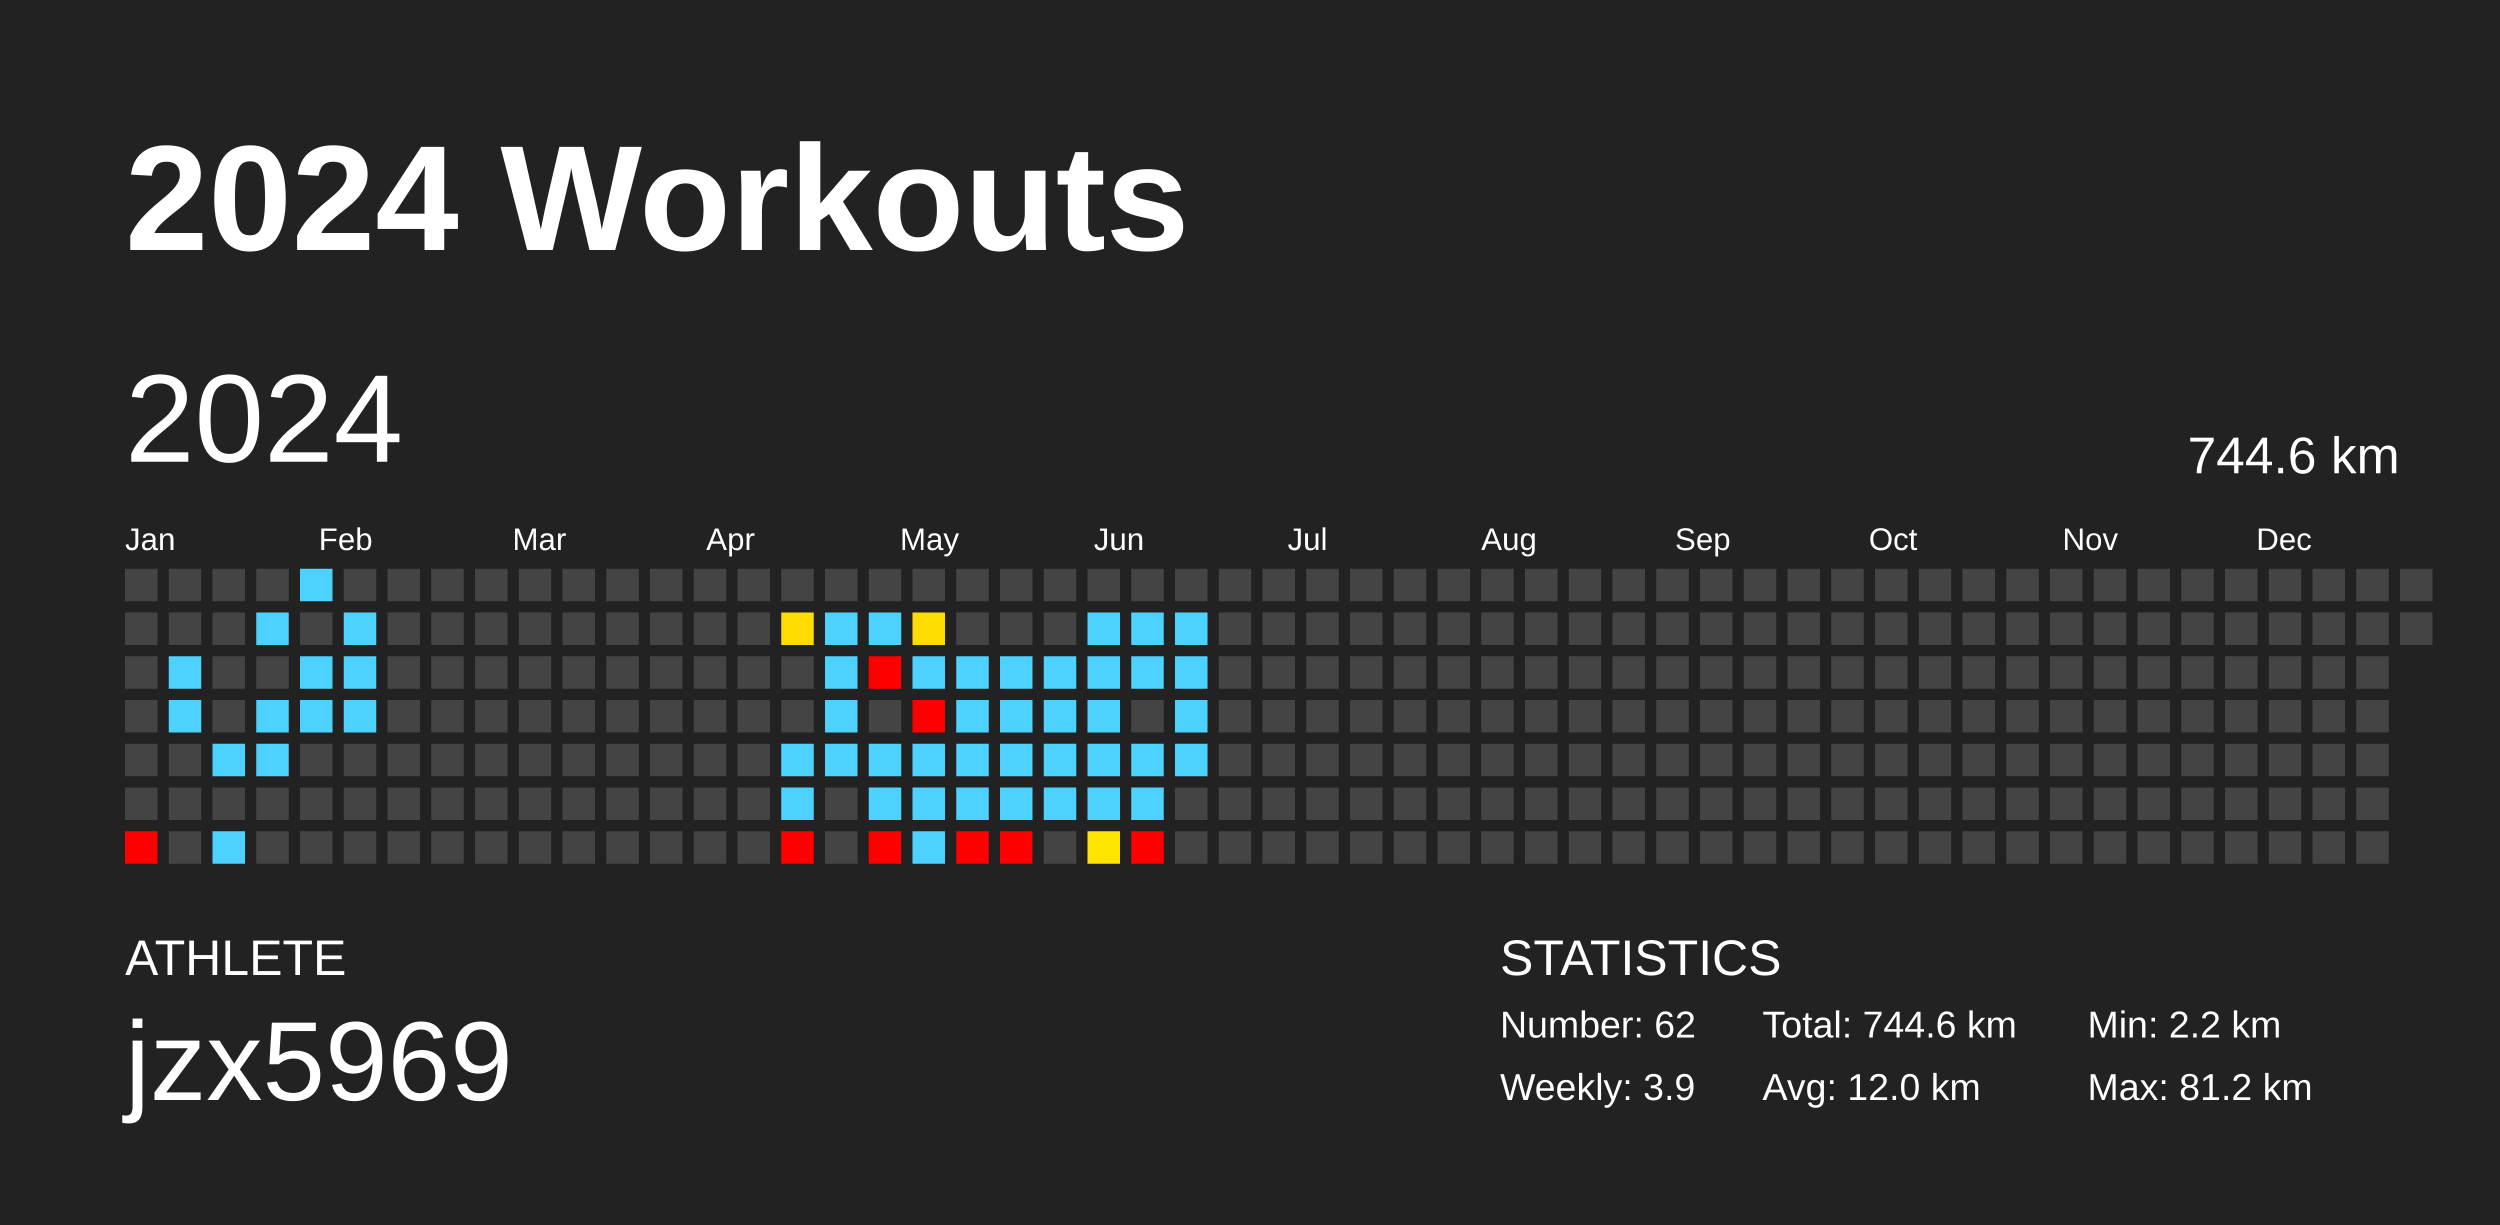
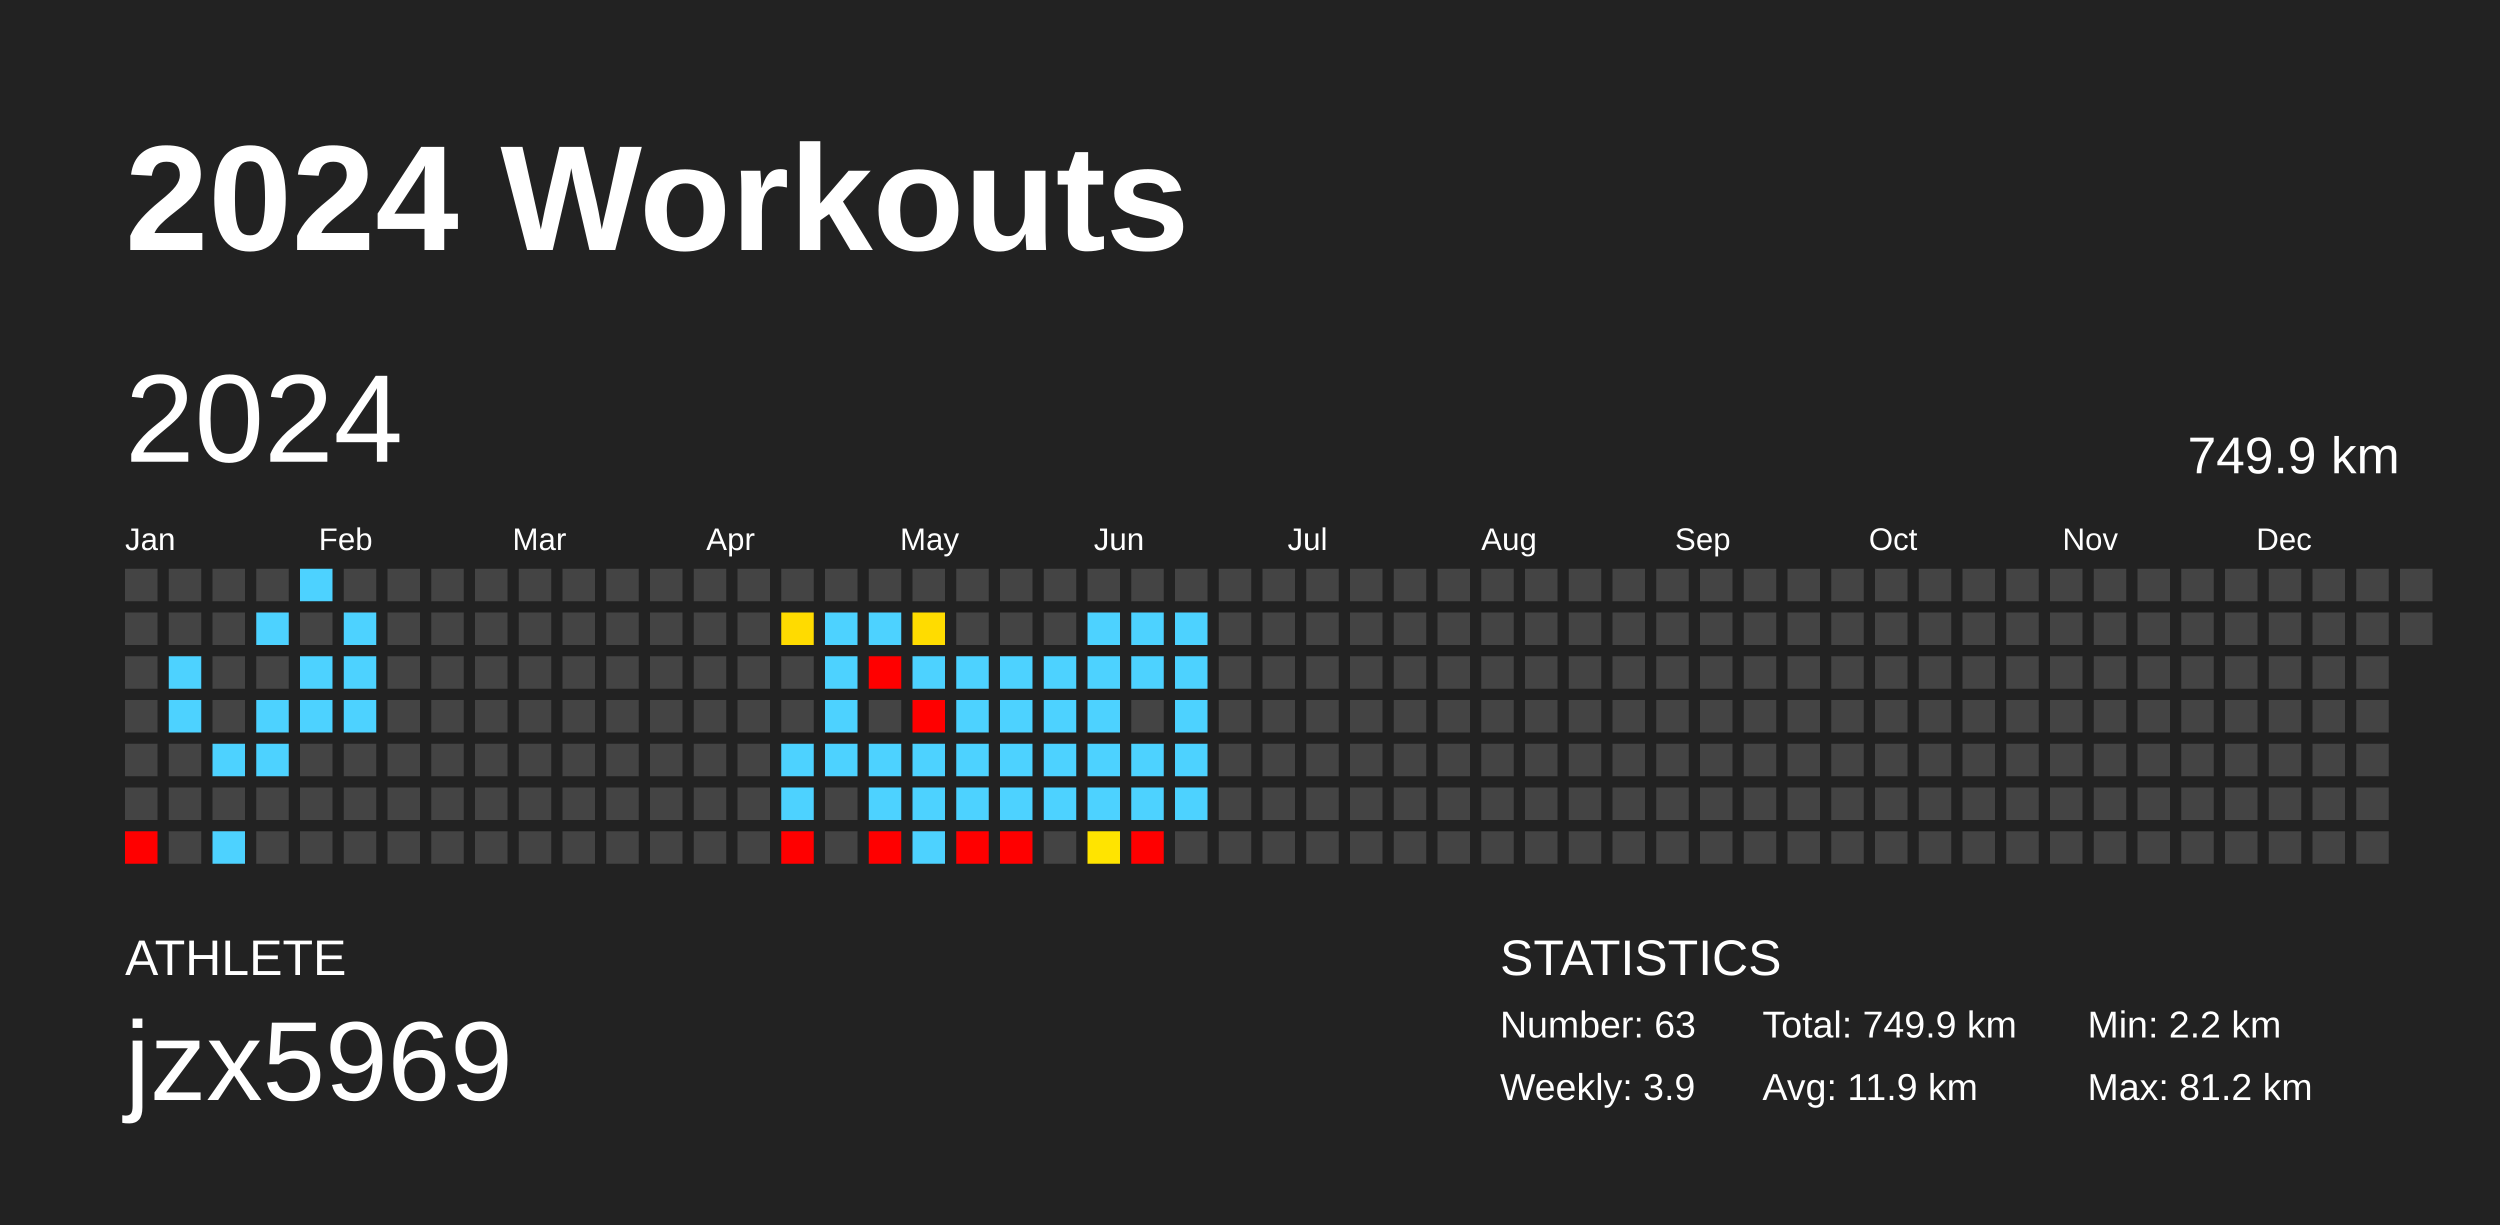
<svg xmlns="http://www.w3.org/2000/svg" baseProfile="full" height="98mm" version="1.1" viewBox="0,0,200,98" width="200mm">
  <defs />
  <rect fill="#222222" height="98" width="200" x="0" y="0" />
  <text fill="#FFFFFF" style="font-size:12px; font-family:Arial; font-weight:bold;" x="10" y="20">2024 Workouts</text>
  <text fill="#FFFFFF" style="font-size:4px; font-family:Arial" x="10" y="78">ATHLETE</text>
  <text fill="#FFFFFF" style="font-size:9px; font-family:Arial" x="10" y="88">jzx5969</text>
  <text fill="#FFFFFF" style="font-size:4px; font-family:Arial" x="120" y="78">STATISTICS</text>
-   <text fill="#FFFFFF" style="font-size:3px; font-family:Arial" x="120" y="83">Number: 62</text>
+   <text fill="#FFFFFF" style="font-size:3px; font-family:Arial" x="120" y="83">Number: 63</text>
  <text fill="#FFFFFF" style="font-size:3px; font-family:Arial" x="120" y="88">Weekly: 3.9</text>
-   <text fill="#FFFFFF" style="font-size:3px; font-family:Arial" x="141" y="83">Total: 744.6 km</text>
-   <text fill="#FFFFFF" style="font-size:3px; font-family:Arial" x="141" y="88">Avg: 12.0 km</text>
+   <text fill="#FFFFFF" style="font-size:3px; font-family:Arial" x="141" y="83">Total: 749.9 km</text>
+   <text fill="#FFFFFF" style="font-size:3px; font-family:Arial" x="141" y="88">Avg: 11.9 km</text>
  <text fill="#FFFFFF" style="font-size:3px; font-family:Arial" x="167" y="83">Min: 2.2 km</text>
  <text fill="#FFFFFF" style="font-size:3px; font-family:Arial" x="167" y="88">Max: 81.2 km</text>
  <text dominant-baseline="hanging" fill="#FFFFFF" style="font-size:10.0px; font-family:Arial;" x="10" y="30">2024</text>
-   <text dominant-baseline="hanging" fill="#FFFFFF" style="font-size:4.125px; font-family:Arial;" x="175" y="35">744.6 km</text>
+   <text dominant-baseline="hanging" fill="#FFFFFF" style="font-size:4.125px; font-family:Arial;" x="175" y="35">749.9 km</text>
  <text fill="#FFFFFF" style="font-size:2.5px; font-family:Arial" x="10.0" y="44">Jan</text>
  <text fill="#FFFFFF" style="font-size:2.5px; font-family:Arial" x="25.5" y="44">Feb</text>
  <text fill="#FFFFFF" style="font-size:2.5px; font-family:Arial" x="41.0" y="44">Mar</text>
  <text fill="#FFFFFF" style="font-size:2.5px; font-family:Arial" x="56.5" y="44">Apr</text>
  <text fill="#FFFFFF" style="font-size:2.5px; font-family:Arial" x="72.0" y="44">May</text>
  <text fill="#FFFFFF" style="font-size:2.5px; font-family:Arial" x="87.5" y="44">Jun</text>
  <text fill="#FFFFFF" style="font-size:2.5px; font-family:Arial" x="103.0" y="44">Jul</text>
  <text fill="#FFFFFF" style="font-size:2.5px; font-family:Arial" x="118.5" y="44">Aug</text>
  <text fill="#FFFFFF" style="font-size:2.5px; font-family:Arial" x="134.0" y="44">Sep</text>
  <text fill="#FFFFFF" style="font-size:2.5px; font-family:Arial" x="149.5" y="44">Oct</text>
  <text fill="#FFFFFF" style="font-size:2.5px; font-family:Arial" x="165.0" y="44">Nov</text>
  <text fill="#FFFFFF" style="font-size:2.5px; font-family:Arial" x="180.5" y="44">Dec</text>
  <rect fill="#444444" height="2.6" width="2.6" x="10.0" y="45.5" />
  <rect fill="#444444" height="2.6" width="2.6" x="10.0" y="49.0" />
  <rect fill="#444444" height="2.6" width="2.6" x="10.0" y="52.5" />
  <rect fill="#444444" height="2.6" width="2.6" x="10.0" y="56.0" />
  <rect fill="#444444" height="2.6" width="2.6" x="10.0" y="59.5" />
  <rect fill="#444444" height="2.6" width="2.6" x="10.0" y="63.0" />
  <rect fill="red" height="2.6" width="2.6" x="10.0" y="66.5" />
  <rect fill="#444444" height="2.6" width="2.6" x="13.5" y="45.5" />
  <rect fill="#444444" height="2.6" width="2.6" x="13.5" y="49.0" />
  <rect fill="#4dd2ff" height="2.6" width="2.6" x="13.5" y="52.5" />
  <rect fill="#4dd2ff" height="2.6" width="2.6" x="13.5" y="56.0" />
  <rect fill="#444444" height="2.6" width="2.6" x="13.5" y="59.5" />
  <rect fill="#444444" height="2.6" width="2.6" x="13.5" y="63.0" />
  <rect fill="#444444" height="2.6" width="2.6" x="13.5" y="66.5" />
  <rect fill="#444444" height="2.6" width="2.6" x="17.0" y="45.5" />
  <rect fill="#444444" height="2.6" width="2.6" x="17.0" y="49.0" />
  <rect fill="#444444" height="2.6" width="2.6" x="17.0" y="52.5" />
  <rect fill="#444444" height="2.6" width="2.6" x="17.0" y="56.0" />
  <rect fill="#4dd2ff" height="2.6" width="2.6" x="17.0" y="59.5" />
  <rect fill="#444444" height="2.6" width="2.6" x="17.0" y="63.0" />
  <rect fill="#4dd2ff" height="2.6" width="2.6" x="17.0" y="66.5" />
  <rect fill="#444444" height="2.6" width="2.6" x="20.5" y="45.5" />
  <rect fill="#4dd2ff" height="2.6" width="2.6" x="20.5" y="49.0" />
  <rect fill="#444444" height="2.6" width="2.6" x="20.5" y="52.5" />
  <rect fill="#4dd2ff" height="2.6" width="2.6" x="20.5" y="56.0" />
  <rect fill="#4dd2ff" height="2.6" width="2.6" x="20.5" y="59.5" />
  <rect fill="#444444" height="2.6" width="2.6" x="20.5" y="63.0" />
  <rect fill="#444444" height="2.6" width="2.6" x="20.5" y="66.5" />
  <rect fill="#4dd2ff" height="2.6" width="2.6" x="24.0" y="45.5" />
  <rect fill="#444444" height="2.6" width="2.6" x="24.0" y="49.0" />
  <rect fill="#4dd2ff" height="2.6" width="2.6" x="24.0" y="52.5" />
  <rect fill="#4dd2ff" height="2.6" width="2.6" x="24.0" y="56.0" />
  <rect fill="#444444" height="2.6" width="2.6" x="24.0" y="59.5" />
  <rect fill="#444444" height="2.6" width="2.6" x="24.0" y="63.0" />
  <rect fill="#444444" height="2.6" width="2.6" x="24.0" y="66.5" />
  <rect fill="#444444" height="2.6" width="2.6" x="27.5" y="45.5" />
  <rect fill="#4dd2ff" height="2.6" width="2.6" x="27.5" y="49.0" />
  <rect fill="#4dd2ff" height="2.6" width="2.6" x="27.5" y="52.5" />
  <rect fill="#4dd2ff" height="2.6" width="2.6" x="27.5" y="56.0" />
  <rect fill="#444444" height="2.6" width="2.6" x="27.5" y="59.5" />
  <rect fill="#444444" height="2.6" width="2.6" x="27.5" y="63.0" />
  <rect fill="#444444" height="2.6" width="2.6" x="27.5" y="66.5" />
  <rect fill="#444444" height="2.6" width="2.6" x="31.0" y="45.5" />
  <rect fill="#444444" height="2.6" width="2.6" x="31.0" y="49.0" />
  <rect fill="#444444" height="2.6" width="2.6" x="31.0" y="52.5" />
  <rect fill="#444444" height="2.6" width="2.6" x="31.0" y="56.0" />
  <rect fill="#444444" height="2.6" width="2.6" x="31.0" y="59.5" />
  <rect fill="#444444" height="2.6" width="2.6" x="31.0" y="63.0" />
  <rect fill="#444444" height="2.6" width="2.6" x="31.0" y="66.5" />
  <rect fill="#444444" height="2.6" width="2.6" x="34.5" y="45.5" />
  <rect fill="#444444" height="2.6" width="2.6" x="34.5" y="49.0" />
  <rect fill="#444444" height="2.6" width="2.6" x="34.5" y="52.5" />
  <rect fill="#444444" height="2.6" width="2.6" x="34.5" y="56.0" />
  <rect fill="#444444" height="2.6" width="2.6" x="34.5" y="59.5" />
  <rect fill="#444444" height="2.6" width="2.6" x="34.5" y="63.0" />
  <rect fill="#444444" height="2.6" width="2.6" x="34.5" y="66.5" />
  <rect fill="#444444" height="2.6" width="2.6" x="38.0" y="45.5" />
  <rect fill="#444444" height="2.6" width="2.6" x="38.0" y="49.0" />
  <rect fill="#444444" height="2.6" width="2.6" x="38.0" y="52.5" />
  <rect fill="#444444" height="2.6" width="2.6" x="38.0" y="56.0" />
  <rect fill="#444444" height="2.6" width="2.6" x="38.0" y="59.5" />
  <rect fill="#444444" height="2.6" width="2.6" x="38.0" y="63.0" />
  <rect fill="#444444" height="2.6" width="2.6" x="38.0" y="66.5" />
  <rect fill="#444444" height="2.6" width="2.6" x="41.5" y="45.5" />
  <rect fill="#444444" height="2.6" width="2.6" x="41.5" y="49.0" />
  <rect fill="#444444" height="2.6" width="2.6" x="41.5" y="52.5" />
  <rect fill="#444444" height="2.6" width="2.6" x="41.5" y="56.0" />
  <rect fill="#444444" height="2.6" width="2.6" x="41.5" y="59.5" />
  <rect fill="#444444" height="2.6" width="2.6" x="41.5" y="63.0" />
  <rect fill="#444444" height="2.6" width="2.6" x="41.5" y="66.5" />
  <rect fill="#444444" height="2.6" width="2.6" x="45.0" y="45.5" />
  <rect fill="#444444" height="2.6" width="2.6" x="45.0" y="49.0" />
  <rect fill="#444444" height="2.6" width="2.6" x="45.0" y="52.5" />
  <rect fill="#444444" height="2.6" width="2.6" x="45.0" y="56.0" />
  <rect fill="#444444" height="2.6" width="2.6" x="45.0" y="59.5" />
  <rect fill="#444444" height="2.6" width="2.6" x="45.0" y="63.0" />
  <rect fill="#444444" height="2.6" width="2.6" x="45.0" y="66.5" />
  <rect fill="#444444" height="2.6" width="2.6" x="48.5" y="45.5" />
  <rect fill="#444444" height="2.6" width="2.6" x="48.5" y="49.0" />
  <rect fill="#444444" height="2.6" width="2.6" x="48.5" y="52.5" />
  <rect fill="#444444" height="2.6" width="2.6" x="48.5" y="56.0" />
  <rect fill="#444444" height="2.6" width="2.6" x="48.5" y="59.5" />
  <rect fill="#444444" height="2.6" width="2.6" x="48.5" y="63.0" />
  <rect fill="#444444" height="2.6" width="2.6" x="48.5" y="66.5" />
  <rect fill="#444444" height="2.6" width="2.6" x="52.0" y="45.5" />
  <rect fill="#444444" height="2.6" width="2.6" x="52.0" y="49.0" />
  <rect fill="#444444" height="2.6" width="2.6" x="52.0" y="52.5" />
  <rect fill="#444444" height="2.6" width="2.6" x="52.0" y="56.0" />
  <rect fill="#444444" height="2.6" width="2.6" x="52.0" y="59.5" />
  <rect fill="#444444" height="2.6" width="2.6" x="52.0" y="63.0" />
  <rect fill="#444444" height="2.6" width="2.6" x="52.0" y="66.5" />
  <rect fill="#444444" height="2.6" width="2.6" x="55.5" y="45.5" />
  <rect fill="#444444" height="2.6" width="2.6" x="55.5" y="49.0" />
  <rect fill="#444444" height="2.6" width="2.6" x="55.5" y="52.5" />
  <rect fill="#444444" height="2.6" width="2.6" x="55.5" y="56.0" />
  <rect fill="#444444" height="2.6" width="2.6" x="55.5" y="59.5" />
  <rect fill="#444444" height="2.6" width="2.6" x="55.5" y="63.0" />
  <rect fill="#444444" height="2.6" width="2.6" x="55.5" y="66.5" />
  <rect fill="#444444" height="2.6" width="2.6" x="59.0" y="45.5" />
  <rect fill="#444444" height="2.6" width="2.6" x="59.0" y="49.0" />
  <rect fill="#444444" height="2.6" width="2.6" x="59.0" y="52.5" />
  <rect fill="#444444" height="2.6" width="2.6" x="59.0" y="56.0" />
  <rect fill="#444444" height="2.6" width="2.6" x="59.0" y="59.5" />
  <rect fill="#444444" height="2.6" width="2.6" x="59.0" y="63.0" />
  <rect fill="#444444" height="2.6" width="2.6" x="59.0" y="66.5" />
  <rect fill="#444444" height="2.6" width="2.6" x="62.5" y="45.5" />
  <rect fill="#ffdb00" height="2.6" width="2.6" x="62.5" y="49.0" />
  <rect fill="#444444" height="2.6" width="2.6" x="62.5" y="52.5" />
  <rect fill="#444444" height="2.6" width="2.6" x="62.5" y="56.0" />
  <rect fill="#4dd2ff" height="2.6" width="2.6" x="62.5" y="59.5" />
  <rect fill="#4dd2ff" height="2.6" width="2.6" x="62.5" y="63.0" />
  <rect fill="red" height="2.6" width="2.6" x="62.5" y="66.5" />
  <rect fill="#444444" height="2.6" width="2.6" x="66.0" y="45.5" />
  <rect fill="#4dd2ff" height="2.6" width="2.6" x="66.0" y="49.0" />
  <rect fill="#4dd2ff" height="2.6" width="2.6" x="66.0" y="52.5" />
  <rect fill="#4dd2ff" height="2.6" width="2.6" x="66.0" y="56.0" />
  <rect fill="#4dd2ff" height="2.6" width="2.6" x="66.0" y="59.5" />
  <rect fill="#444444" height="2.6" width="2.6" x="66.0" y="63.0" />
  <rect fill="#444444" height="2.6" width="2.6" x="66.0" y="66.5" />
  <rect fill="#444444" height="2.6" width="2.6" x="69.5" y="45.5" />
  <rect fill="#4dd2ff" height="2.6" width="2.6" x="69.5" y="49.0" />
  <rect fill="red" height="2.6" width="2.6" x="69.5" y="52.5" />
  <rect fill="#444444" height="2.6" width="2.6" x="69.5" y="56.0" />
  <rect fill="#4dd2ff" height="2.6" width="2.6" x="69.5" y="59.5" />
  <rect fill="#4dd2ff" height="2.6" width="2.6" x="69.5" y="63.0" />
  <rect fill="red" height="2.6" width="2.6" x="69.5" y="66.5" />
  <rect fill="#444444" height="2.6" width="2.6" x="73.0" y="45.5" />
  <rect fill="#ffdc00" height="2.6" width="2.6" x="73.0" y="49.0" />
  <rect fill="#4dd2ff" height="2.6" width="2.6" x="73.0" y="52.5" />
  <rect fill="red" height="2.6" width="2.6" x="73.0" y="56.0" />
  <rect fill="#4dd2ff" height="2.6" width="2.6" x="73.0" y="59.5" />
  <rect fill="#4dd2ff" height="2.6" width="2.6" x="73.0" y="63.0" />
  <rect fill="#4dd2ff" height="2.6" width="2.6" x="73.0" y="66.5" />
  <rect fill="#444444" height="2.6" width="2.6" x="76.5" y="45.5" />
  <rect fill="#444444" height="2.6" width="2.6" x="76.5" y="49.0" />
  <rect fill="#4dd2ff" height="2.6" width="2.6" x="76.5" y="52.5" />
  <rect fill="#4dd2ff" height="2.6" width="2.6" x="76.5" y="56.0" />
  <rect fill="#4dd2ff" height="2.6" width="2.6" x="76.5" y="59.5" />
  <rect fill="#4dd2ff" height="2.6" width="2.6" x="76.5" y="63.0" />
  <rect fill="red" height="2.6" width="2.6" x="76.5" y="66.5" />
  <rect fill="#444444" height="2.6" width="2.6" x="80.0" y="45.5" />
  <rect fill="#444444" height="2.6" width="2.6" x="80.0" y="49.0" />
  <rect fill="#4dd2ff" height="2.6" width="2.6" x="80.0" y="52.5" />
  <rect fill="#4dd2ff" height="2.6" width="2.6" x="80.0" y="56.0" />
  <rect fill="#4dd2ff" height="2.6" width="2.6" x="80.0" y="59.5" />
  <rect fill="#4dd2ff" height="2.6" width="2.6" x="80.0" y="63.0" />
  <rect fill="red" height="2.6" width="2.6" x="80.0" y="66.5" />
  <rect fill="#444444" height="2.6" width="2.6" x="83.5" y="45.5" />
  <rect fill="#444444" height="2.6" width="2.6" x="83.5" y="49.0" />
  <rect fill="#4dd2ff" height="2.6" width="2.6" x="83.5" y="52.5" />
  <rect fill="#4dd2ff" height="2.6" width="2.6" x="83.5" y="56.0" />
  <rect fill="#4dd2ff" height="2.6" width="2.6" x="83.5" y="59.5" />
  <rect fill="#4dd2ff" height="2.6" width="2.6" x="83.5" y="63.0" />
  <rect fill="#444444" height="2.6" width="2.6" x="83.5" y="66.5" />
  <rect fill="#444444" height="2.6" width="2.6" x="87.0" y="45.5" />
  <rect fill="#4dd2ff" height="2.6" width="2.6" x="87.0" y="49.0" />
  <rect fill="#4dd2ff" height="2.6" width="2.6" x="87.0" y="52.5" />
  <rect fill="#4dd2ff" height="2.6" width="2.6" x="87.0" y="56.0" />
  <rect fill="#4dd2ff" height="2.6" width="2.6" x="87.0" y="59.5" />
  <rect fill="#4dd2ff" height="2.6" width="2.6" x="87.0" y="63.0" />
  <rect fill="#ffe400" height="2.6" width="2.6" x="87.0" y="66.5" />
  <rect fill="#444444" height="2.6" width="2.6" x="90.5" y="45.5" />
  <rect fill="#4dd2ff" height="2.6" width="2.6" x="90.5" y="49.0" />
  <rect fill="#4dd2ff" height="2.6" width="2.6" x="90.5" y="52.5" />
  <rect fill="#444444" height="2.6" width="2.6" x="90.5" y="56.0" />
  <rect fill="#4dd2ff" height="2.6" width="2.6" x="90.5" y="59.5" />
  <rect fill="#4dd2ff" height="2.6" width="2.6" x="90.5" y="63.0" />
  <rect fill="red" height="2.6" width="2.6" x="90.5" y="66.5" />
  <rect fill="#444444" height="2.6" width="2.6" x="94.0" y="45.5" />
  <rect fill="#4dd2ff" height="2.6" width="2.6" x="94.0" y="49.0" />
  <rect fill="#4dd2ff" height="2.6" width="2.6" x="94.0" y="52.5" />
  <rect fill="#4dd2ff" height="2.6" width="2.6" x="94.0" y="56.0" />
  <rect fill="#4dd2ff" height="2.6" width="2.6" x="94.0" y="59.5" />
-   <rect fill="#444444" height="2.6" width="2.6" x="94.0" y="63.0" />
+   <rect fill="#4dd2ff" height="2.6" width="2.6" x="94.0" y="63.0" />
  <rect fill="#444444" height="2.6" width="2.6" x="94.0" y="66.5" />
  <rect fill="#444444" height="2.6" width="2.6" x="97.5" y="45.5" />
  <rect fill="#444444" height="2.6" width="2.6" x="97.5" y="49.0" />
  <rect fill="#444444" height="2.6" width="2.6" x="97.5" y="52.5" />
  <rect fill="#444444" height="2.6" width="2.6" x="97.5" y="56.0" />
  <rect fill="#444444" height="2.6" width="2.6" x="97.5" y="59.5" />
  <rect fill="#444444" height="2.6" width="2.6" x="97.5" y="63.0" />
  <rect fill="#444444" height="2.6" width="2.6" x="97.5" y="66.5" />
  <rect fill="#444444" height="2.6" width="2.6" x="101.0" y="45.5" />
  <rect fill="#444444" height="2.6" width="2.6" x="101.0" y="49.0" />
  <rect fill="#444444" height="2.6" width="2.6" x="101.0" y="52.5" />
  <rect fill="#444444" height="2.6" width="2.6" x="101.0" y="56.0" />
  <rect fill="#444444" height="2.6" width="2.6" x="101.0" y="59.5" />
  <rect fill="#444444" height="2.6" width="2.6" x="101.0" y="63.0" />
  <rect fill="#444444" height="2.6" width="2.6" x="101.0" y="66.5" />
  <rect fill="#444444" height="2.6" width="2.6" x="104.5" y="45.5" />
  <rect fill="#444444" height="2.6" width="2.6" x="104.5" y="49.0" />
  <rect fill="#444444" height="2.6" width="2.6" x="104.5" y="52.5" />
  <rect fill="#444444" height="2.6" width="2.6" x="104.5" y="56.0" />
  <rect fill="#444444" height="2.6" width="2.6" x="104.5" y="59.5" />
  <rect fill="#444444" height="2.6" width="2.6" x="104.5" y="63.0" />
  <rect fill="#444444" height="2.6" width="2.6" x="104.5" y="66.5" />
  <rect fill="#444444" height="2.6" width="2.6" x="108.0" y="45.5" />
  <rect fill="#444444" height="2.6" width="2.6" x="108.0" y="49.0" />
  <rect fill="#444444" height="2.6" width="2.6" x="108.0" y="52.5" />
  <rect fill="#444444" height="2.6" width="2.6" x="108.0" y="56.0" />
  <rect fill="#444444" height="2.6" width="2.6" x="108.0" y="59.5" />
  <rect fill="#444444" height="2.6" width="2.6" x="108.0" y="63.0" />
  <rect fill="#444444" height="2.6" width="2.6" x="108.0" y="66.5" />
  <rect fill="#444444" height="2.6" width="2.6" x="111.5" y="45.5" />
  <rect fill="#444444" height="2.6" width="2.6" x="111.5" y="49.0" />
  <rect fill="#444444" height="2.6" width="2.6" x="111.5" y="52.5" />
  <rect fill="#444444" height="2.6" width="2.6" x="111.5" y="56.0" />
  <rect fill="#444444" height="2.6" width="2.6" x="111.5" y="59.5" />
  <rect fill="#444444" height="2.6" width="2.6" x="111.5" y="63.0" />
  <rect fill="#444444" height="2.6" width="2.6" x="111.5" y="66.5" />
  <rect fill="#444444" height="2.6" width="2.6" x="115.0" y="45.5" />
  <rect fill="#444444" height="2.6" width="2.6" x="115.0" y="49.0" />
  <rect fill="#444444" height="2.6" width="2.6" x="115.0" y="52.5" />
  <rect fill="#444444" height="2.6" width="2.6" x="115.0" y="56.0" />
  <rect fill="#444444" height="2.6" width="2.6" x="115.0" y="59.5" />
  <rect fill="#444444" height="2.6" width="2.6" x="115.0" y="63.0" />
  <rect fill="#444444" height="2.6" width="2.6" x="115.0" y="66.5" />
  <rect fill="#444444" height="2.6" width="2.6" x="118.5" y="45.5" />
  <rect fill="#444444" height="2.6" width="2.6" x="118.5" y="49.0" />
  <rect fill="#444444" height="2.6" width="2.6" x="118.5" y="52.5" />
  <rect fill="#444444" height="2.6" width="2.6" x="118.5" y="56.0" />
  <rect fill="#444444" height="2.6" width="2.6" x="118.5" y="59.5" />
  <rect fill="#444444" height="2.6" width="2.6" x="118.5" y="63.0" />
  <rect fill="#444444" height="2.6" width="2.6" x="118.5" y="66.5" />
  <rect fill="#444444" height="2.6" width="2.6" x="122.0" y="45.5" />
  <rect fill="#444444" height="2.6" width="2.6" x="122.0" y="49.0" />
  <rect fill="#444444" height="2.6" width="2.6" x="122.0" y="52.5" />
  <rect fill="#444444" height="2.6" width="2.6" x="122.0" y="56.0" />
  <rect fill="#444444" height="2.6" width="2.6" x="122.0" y="59.5" />
  <rect fill="#444444" height="2.6" width="2.6" x="122.0" y="63.0" />
  <rect fill="#444444" height="2.6" width="2.6" x="122.0" y="66.5" />
  <rect fill="#444444" height="2.6" width="2.6" x="125.5" y="45.5" />
  <rect fill="#444444" height="2.6" width="2.6" x="125.5" y="49.0" />
  <rect fill="#444444" height="2.6" width="2.6" x="125.5" y="52.5" />
  <rect fill="#444444" height="2.6" width="2.6" x="125.5" y="56.0" />
  <rect fill="#444444" height="2.6" width="2.6" x="125.5" y="59.5" />
  <rect fill="#444444" height="2.6" width="2.6" x="125.5" y="63.0" />
  <rect fill="#444444" height="2.6" width="2.6" x="125.5" y="66.5" />
  <rect fill="#444444" height="2.6" width="2.6" x="129.0" y="45.5" />
  <rect fill="#444444" height="2.6" width="2.6" x="129.0" y="49.0" />
  <rect fill="#444444" height="2.6" width="2.6" x="129.0" y="52.5" />
  <rect fill="#444444" height="2.6" width="2.6" x="129.0" y="56.0" />
  <rect fill="#444444" height="2.6" width="2.6" x="129.0" y="59.5" />
  <rect fill="#444444" height="2.6" width="2.6" x="129.0" y="63.0" />
  <rect fill="#444444" height="2.6" width="2.6" x="129.0" y="66.5" />
  <rect fill="#444444" height="2.6" width="2.6" x="132.5" y="45.5" />
  <rect fill="#444444" height="2.6" width="2.6" x="132.5" y="49.0" />
  <rect fill="#444444" height="2.6" width="2.6" x="132.5" y="52.5" />
  <rect fill="#444444" height="2.6" width="2.6" x="132.5" y="56.0" />
  <rect fill="#444444" height="2.6" width="2.6" x="132.5" y="59.5" />
  <rect fill="#444444" height="2.6" width="2.6" x="132.5" y="63.0" />
  <rect fill="#444444" height="2.6" width="2.6" x="132.5" y="66.5" />
  <rect fill="#444444" height="2.6" width="2.6" x="136.0" y="45.5" />
  <rect fill="#444444" height="2.6" width="2.6" x="136.0" y="49.0" />
  <rect fill="#444444" height="2.6" width="2.6" x="136.0" y="52.5" />
  <rect fill="#444444" height="2.6" width="2.6" x="136.0" y="56.0" />
  <rect fill="#444444" height="2.6" width="2.6" x="136.0" y="59.5" />
  <rect fill="#444444" height="2.6" width="2.6" x="136.0" y="63.0" />
  <rect fill="#444444" height="2.6" width="2.6" x="136.0" y="66.5" />
  <rect fill="#444444" height="2.6" width="2.6" x="139.5" y="45.5" />
  <rect fill="#444444" height="2.6" width="2.6" x="139.5" y="49.0" />
  <rect fill="#444444" height="2.6" width="2.6" x="139.5" y="52.5" />
  <rect fill="#444444" height="2.6" width="2.6" x="139.5" y="56.0" />
  <rect fill="#444444" height="2.6" width="2.6" x="139.5" y="59.5" />
  <rect fill="#444444" height="2.6" width="2.6" x="139.5" y="63.0" />
  <rect fill="#444444" height="2.6" width="2.6" x="139.5" y="66.5" />
  <rect fill="#444444" height="2.6" width="2.6" x="143.0" y="45.5" />
  <rect fill="#444444" height="2.6" width="2.6" x="143.0" y="49.0" />
  <rect fill="#444444" height="2.6" width="2.6" x="143.0" y="52.5" />
  <rect fill="#444444" height="2.6" width="2.6" x="143.0" y="56.0" />
  <rect fill="#444444" height="2.6" width="2.6" x="143.0" y="59.5" />
  <rect fill="#444444" height="2.6" width="2.6" x="143.0" y="63.0" />
  <rect fill="#444444" height="2.6" width="2.6" x="143.0" y="66.5" />
  <rect fill="#444444" height="2.6" width="2.6" x="146.5" y="45.5" />
  <rect fill="#444444" height="2.6" width="2.6" x="146.5" y="49.0" />
  <rect fill="#444444" height="2.6" width="2.6" x="146.5" y="52.5" />
  <rect fill="#444444" height="2.6" width="2.6" x="146.5" y="56.0" />
  <rect fill="#444444" height="2.6" width="2.6" x="146.5" y="59.5" />
  <rect fill="#444444" height="2.6" width="2.6" x="146.5" y="63.0" />
  <rect fill="#444444" height="2.6" width="2.6" x="146.5" y="66.5" />
  <rect fill="#444444" height="2.6" width="2.6" x="150.0" y="45.5" />
  <rect fill="#444444" height="2.6" width="2.6" x="150.0" y="49.0" />
  <rect fill="#444444" height="2.6" width="2.6" x="150.0" y="52.5" />
  <rect fill="#444444" height="2.6" width="2.6" x="150.0" y="56.0" />
  <rect fill="#444444" height="2.6" width="2.6" x="150.0" y="59.5" />
  <rect fill="#444444" height="2.6" width="2.6" x="150.0" y="63.0" />
  <rect fill="#444444" height="2.6" width="2.6" x="150.0" y="66.5" />
  <rect fill="#444444" height="2.6" width="2.6" x="153.5" y="45.5" />
  <rect fill="#444444" height="2.6" width="2.6" x="153.5" y="49.0" />
  <rect fill="#444444" height="2.6" width="2.6" x="153.5" y="52.5" />
  <rect fill="#444444" height="2.6" width="2.6" x="153.5" y="56.0" />
  <rect fill="#444444" height="2.6" width="2.6" x="153.5" y="59.5" />
  <rect fill="#444444" height="2.6" width="2.6" x="153.5" y="63.0" />
  <rect fill="#444444" height="2.6" width="2.6" x="153.5" y="66.5" />
  <rect fill="#444444" height="2.6" width="2.6" x="157.0" y="45.5" />
  <rect fill="#444444" height="2.6" width="2.6" x="157.0" y="49.0" />
  <rect fill="#444444" height="2.6" width="2.6" x="157.0" y="52.5" />
  <rect fill="#444444" height="2.6" width="2.6" x="157.0" y="56.0" />
  <rect fill="#444444" height="2.6" width="2.6" x="157.0" y="59.5" />
  <rect fill="#444444" height="2.6" width="2.6" x="157.0" y="63.0" />
  <rect fill="#444444" height="2.6" width="2.6" x="157.0" y="66.5" />
  <rect fill="#444444" height="2.6" width="2.6" x="160.5" y="45.5" />
  <rect fill="#444444" height="2.6" width="2.6" x="160.5" y="49.0" />
  <rect fill="#444444" height="2.6" width="2.6" x="160.5" y="52.5" />
  <rect fill="#444444" height="2.6" width="2.6" x="160.5" y="56.0" />
  <rect fill="#444444" height="2.6" width="2.6" x="160.5" y="59.5" />
  <rect fill="#444444" height="2.6" width="2.6" x="160.5" y="63.0" />
  <rect fill="#444444" height="2.6" width="2.6" x="160.5" y="66.5" />
  <rect fill="#444444" height="2.6" width="2.6" x="164.0" y="45.5" />
  <rect fill="#444444" height="2.6" width="2.6" x="164.0" y="49.0" />
  <rect fill="#444444" height="2.6" width="2.6" x="164.0" y="52.5" />
  <rect fill="#444444" height="2.6" width="2.6" x="164.0" y="56.0" />
  <rect fill="#444444" height="2.6" width="2.6" x="164.0" y="59.5" />
  <rect fill="#444444" height="2.6" width="2.6" x="164.0" y="63.0" />
  <rect fill="#444444" height="2.6" width="2.6" x="164.0" y="66.5" />
  <rect fill="#444444" height="2.6" width="2.6" x="167.5" y="45.5" />
  <rect fill="#444444" height="2.6" width="2.6" x="167.5" y="49.0" />
  <rect fill="#444444" height="2.6" width="2.6" x="167.5" y="52.5" />
  <rect fill="#444444" height="2.6" width="2.6" x="167.5" y="56.0" />
  <rect fill="#444444" height="2.6" width="2.6" x="167.5" y="59.5" />
  <rect fill="#444444" height="2.6" width="2.6" x="167.5" y="63.0" />
  <rect fill="#444444" height="2.6" width="2.6" x="167.5" y="66.5" />
  <rect fill="#444444" height="2.6" width="2.6" x="171.0" y="45.5" />
  <rect fill="#444444" height="2.6" width="2.6" x="171.0" y="49.0" />
  <rect fill="#444444" height="2.6" width="2.6" x="171.0" y="52.5" />
  <rect fill="#444444" height="2.6" width="2.6" x="171.0" y="56.0" />
  <rect fill="#444444" height="2.6" width="2.6" x="171.0" y="59.5" />
  <rect fill="#444444" height="2.6" width="2.6" x="171.0" y="63.0" />
  <rect fill="#444444" height="2.6" width="2.6" x="171.0" y="66.5" />
  <rect fill="#444444" height="2.6" width="2.6" x="174.5" y="45.5" />
  <rect fill="#444444" height="2.6" width="2.6" x="174.5" y="49.0" />
  <rect fill="#444444" height="2.6" width="2.6" x="174.5" y="52.5" />
  <rect fill="#444444" height="2.6" width="2.6" x="174.5" y="56.0" />
  <rect fill="#444444" height="2.6" width="2.6" x="174.5" y="59.5" />
  <rect fill="#444444" height="2.6" width="2.6" x="174.5" y="63.0" />
  <rect fill="#444444" height="2.6" width="2.6" x="174.5" y="66.5" />
  <rect fill="#444444" height="2.6" width="2.6" x="178.0" y="45.5" />
  <rect fill="#444444" height="2.6" width="2.6" x="178.0" y="49.0" />
  <rect fill="#444444" height="2.6" width="2.6" x="178.0" y="52.5" />
  <rect fill="#444444" height="2.6" width="2.6" x="178.0" y="56.0" />
  <rect fill="#444444" height="2.6" width="2.6" x="178.0" y="59.5" />
  <rect fill="#444444" height="2.6" width="2.6" x="178.0" y="63.0" />
  <rect fill="#444444" height="2.6" width="2.6" x="178.0" y="66.5" />
  <rect fill="#444444" height="2.6" width="2.6" x="181.5" y="45.5" />
  <rect fill="#444444" height="2.6" width="2.6" x="181.5" y="49.0" />
  <rect fill="#444444" height="2.6" width="2.6" x="181.5" y="52.5" />
  <rect fill="#444444" height="2.6" width="2.6" x="181.5" y="56.0" />
  <rect fill="#444444" height="2.6" width="2.6" x="181.5" y="59.5" />
  <rect fill="#444444" height="2.6" width="2.6" x="181.5" y="63.0" />
  <rect fill="#444444" height="2.6" width="2.6" x="181.5" y="66.5" />
  <rect fill="#444444" height="2.6" width="2.6" x="185.0" y="45.5" />
  <rect fill="#444444" height="2.6" width="2.6" x="185.0" y="49.0" />
  <rect fill="#444444" height="2.6" width="2.6" x="185.0" y="52.5" />
  <rect fill="#444444" height="2.6" width="2.6" x="185.0" y="56.0" />
  <rect fill="#444444" height="2.6" width="2.6" x="185.0" y="59.5" />
  <rect fill="#444444" height="2.6" width="2.6" x="185.0" y="63.0" />
  <rect fill="#444444" height="2.6" width="2.6" x="185.0" y="66.5" />
  <rect fill="#444444" height="2.6" width="2.6" x="188.5" y="45.5" />
  <rect fill="#444444" height="2.6" width="2.6" x="188.5" y="49.0" />
  <rect fill="#444444" height="2.6" width="2.6" x="188.5" y="52.5" />
  <rect fill="#444444" height="2.6" width="2.6" x="188.5" y="56.0" />
  <rect fill="#444444" height="2.6" width="2.6" x="188.5" y="59.5" />
  <rect fill="#444444" height="2.6" width="2.6" x="188.5" y="63.0" />
  <rect fill="#444444" height="2.6" width="2.6" x="188.5" y="66.5" />
  <rect fill="#444444" height="2.6" width="2.6" x="192.0" y="45.5" />
  <rect fill="#444444" height="2.6" width="2.6" x="192.0" y="49.0" />
</svg>
